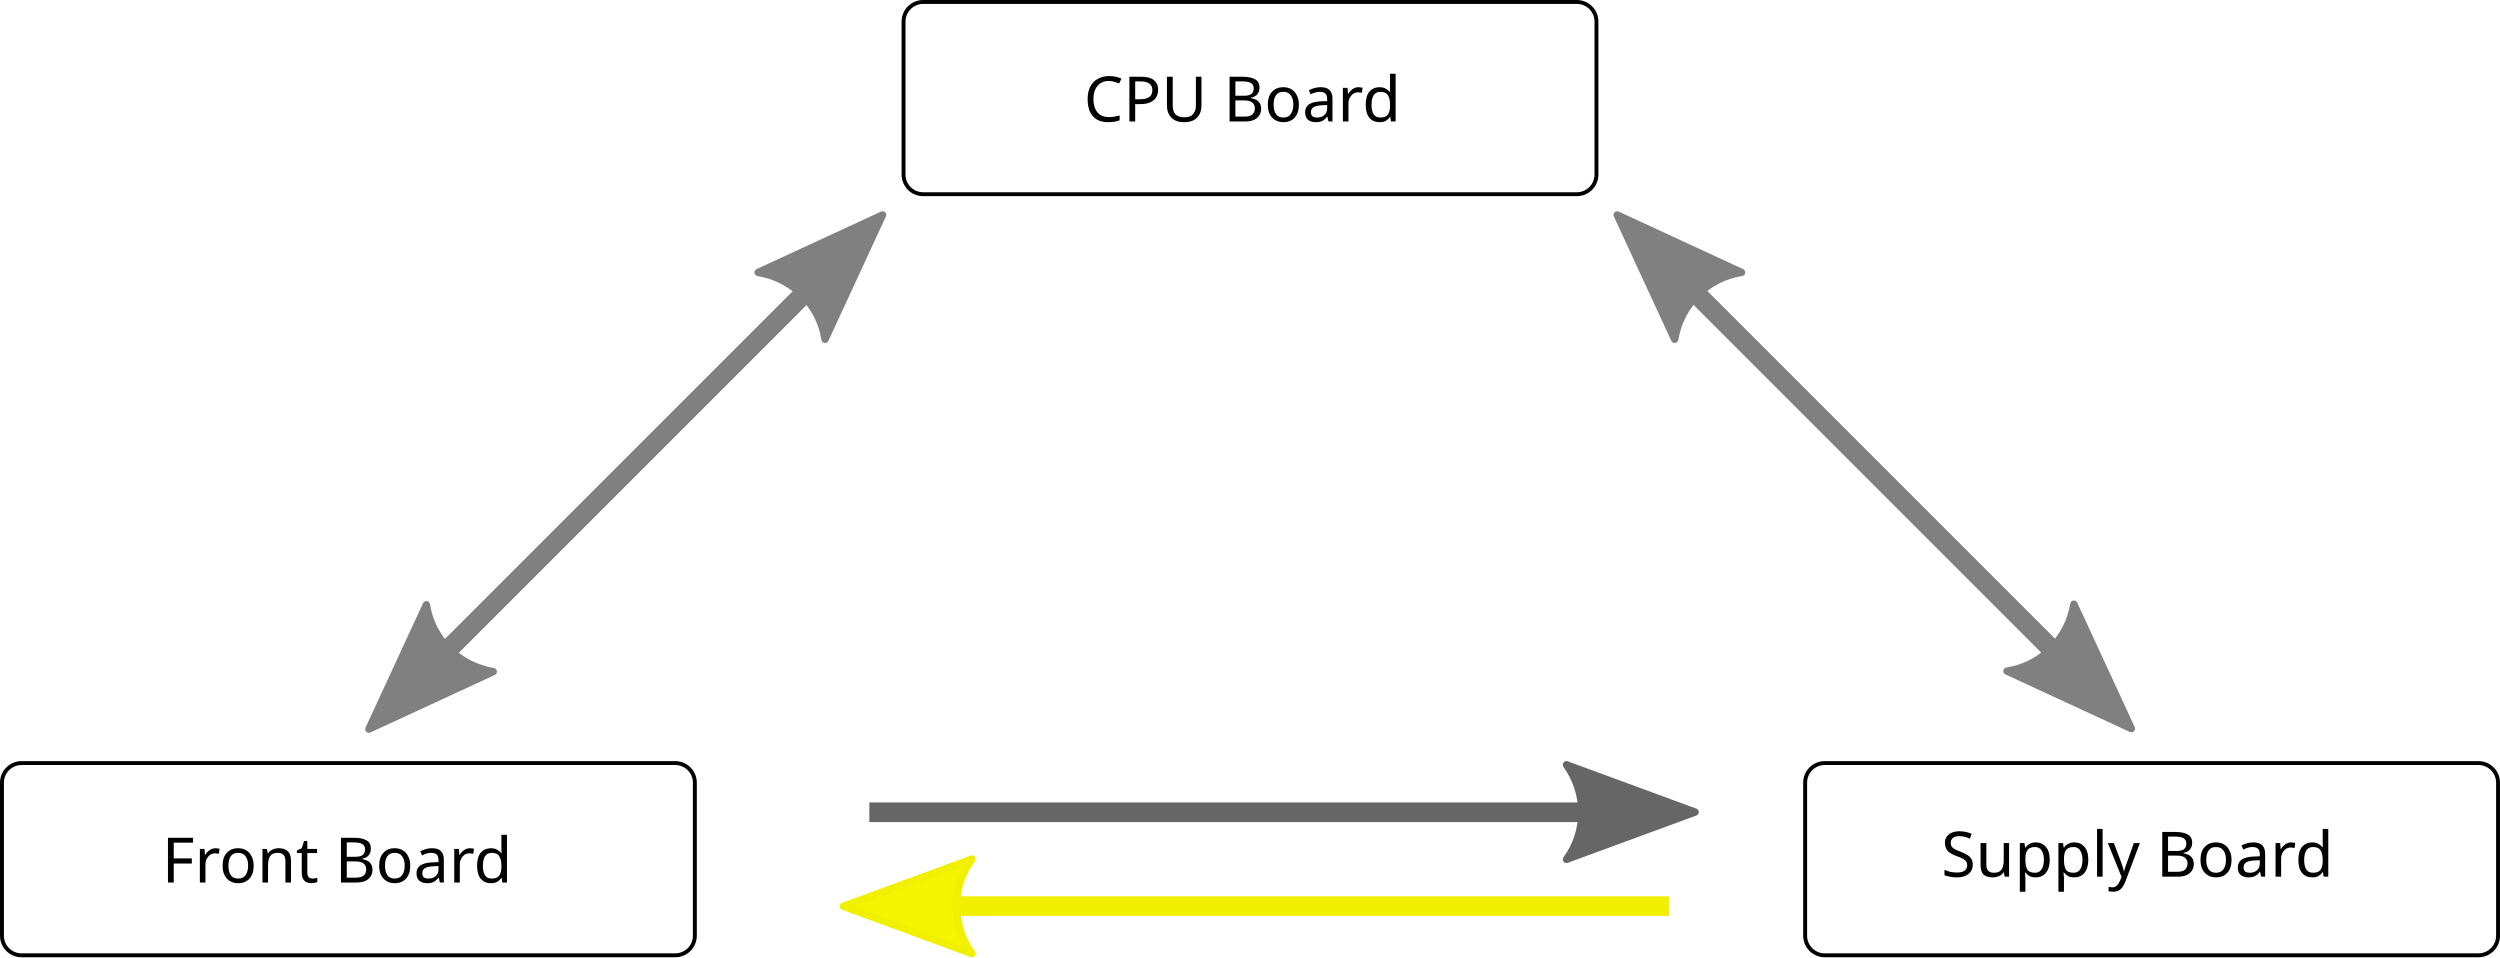
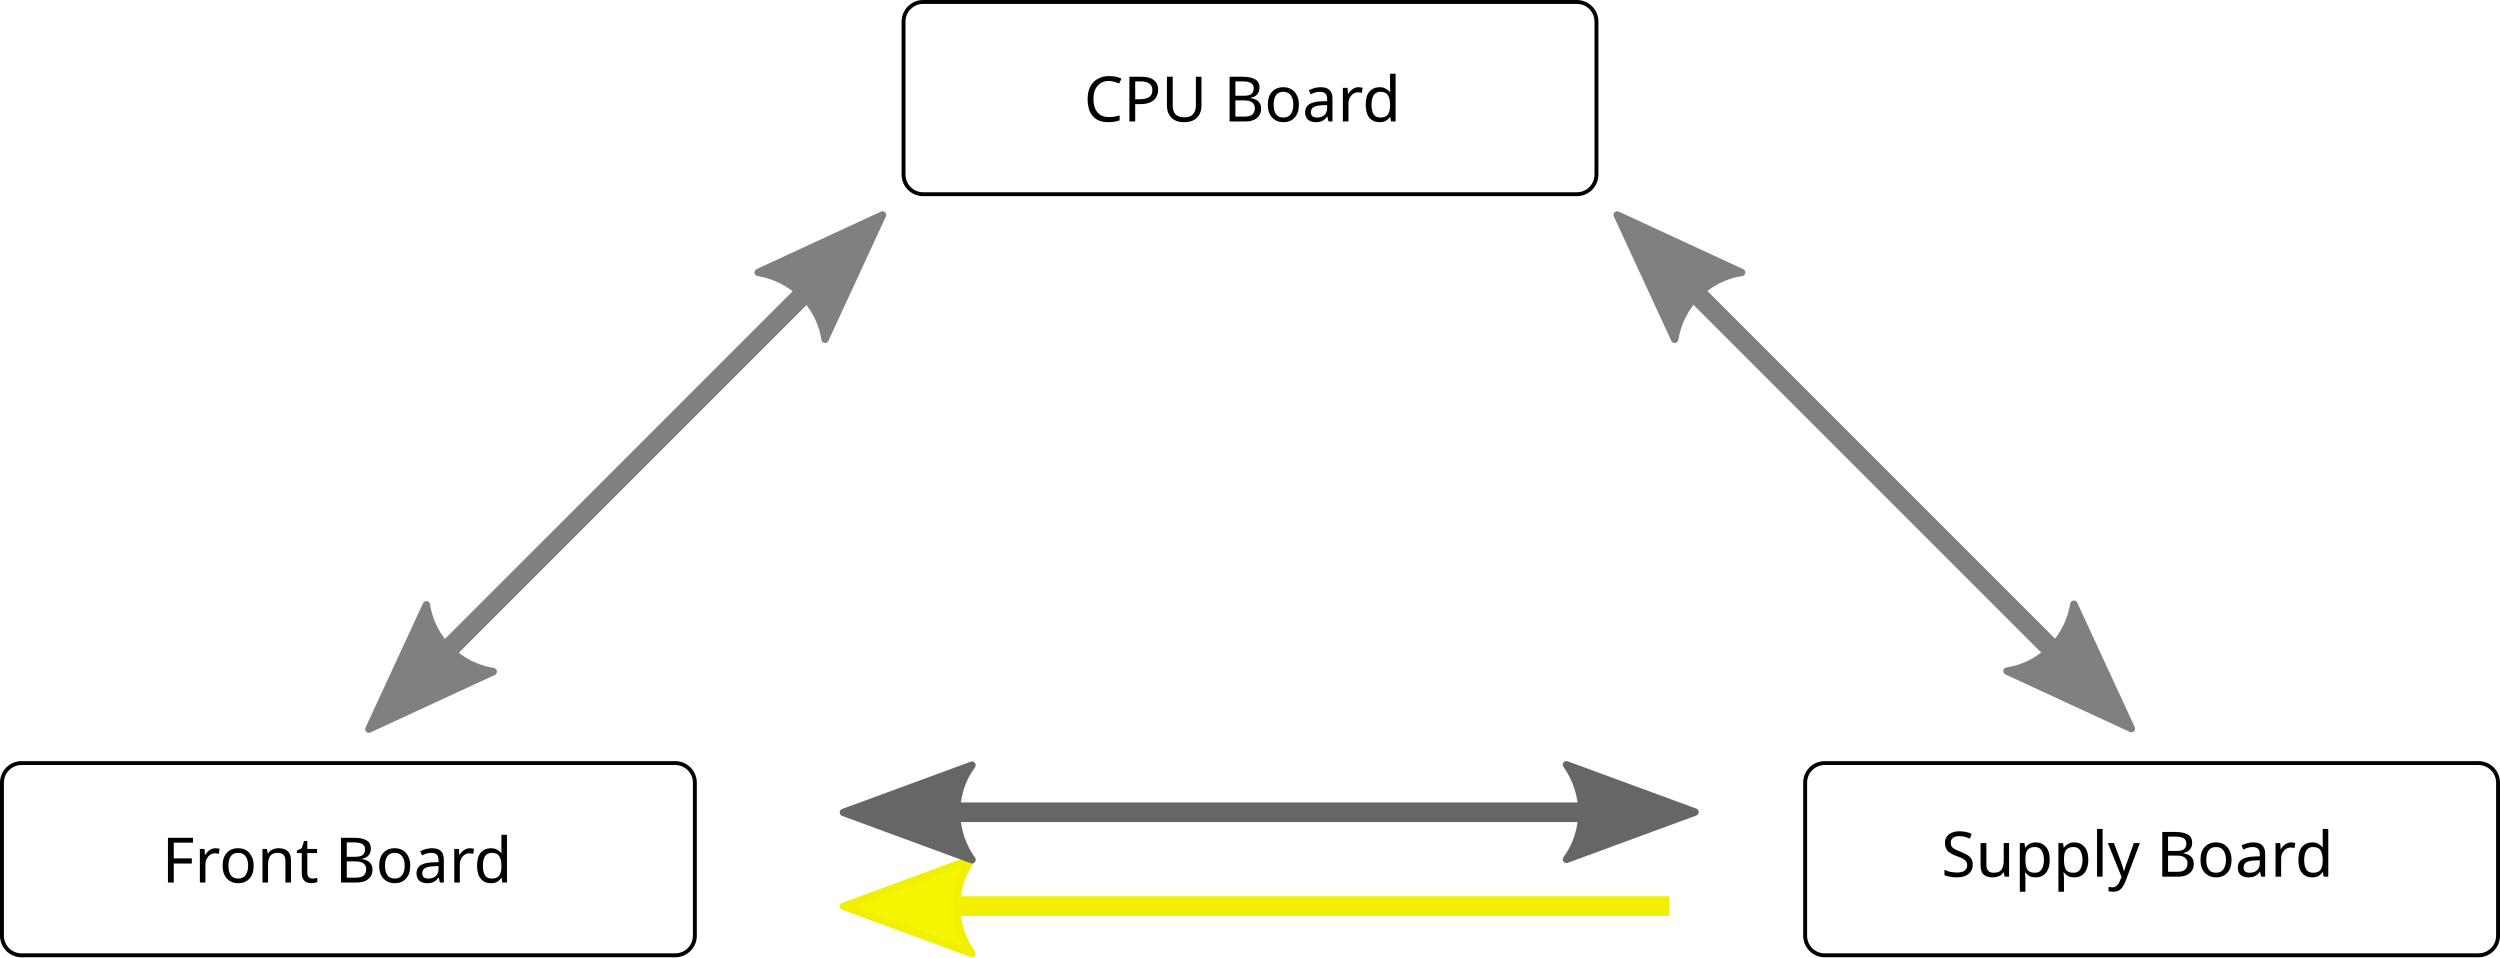
<svg xmlns="http://www.w3.org/2000/svg" id="svg8" version="1.1" viewBox="0 0 168.601 64.558" height="64.558mm" width="168.601mm">
  <defs id="defs2">
+     <marker style="overflow:visible" id="marker2923" refX="0" refY="0" orient="auto">
+       <path transform="scale(-0.6)" d="M 8.719,4.034 -2.207,0.016 8.719,-4.002 c -1.745,2.372 -1.735,5.617 -6e-7,8.035 z" style="fill:#666666;fill-opacity:1;fill-rule:evenodd;stroke:#666666;stroke-width:0.625;stroke-linejoin:round;stroke-opacity:1" id="path2921" />
+     </marker>
    <marker orient="auto" refY="0" refX="0" id="marker2391" style="overflow:visible">
      <path id="path2389" style="fill:#f5f500;fill-opacity:1;fill-rule:evenodd;stroke:#f0f000;stroke-width:0.625;stroke-linejoin:round;stroke-opacity:1" d="M 8.719,4.034 -2.207,0.016 8.719,-4.002 c -1.745,2.372 -1.735,5.617 -6e-7,8.035 z" transform="scale(0.6)" />
    </marker>
    <marker style="overflow:visible" id="marker2279" refX="0" refY="0" orient="auto">
      <path transform="scale(0.6)" d="M 8.719,4.034 -2.207,0.016 8.719,-4.002 c -1.745,2.372 -1.735,5.617 -6e-7,8.035 z" style="fill:#666666;fill-opacity:1;fill-rule:evenodd;stroke:#666666;stroke-width:0.625;stroke-linejoin:round;stroke-opacity:1" id="path2277" />
    </marker>
    <marker orient="auto" refY="0" refX="0" id="marker2043" style="overflow:visible">
      <path id="path2041" style="fill:#808080;fill-opacity:1;fill-rule:evenodd;stroke:#808080;stroke-width:0.625;stroke-linejoin:round;stroke-opacity:1" d="M 8.719,4.034 -2.207,0.016 8.719,-4.002 c -1.745,2.372 -1.735,5.617 -6e-7,8.035 z" transform="scale(-0.6)" />
    </marker>
    <marker orient="auto" refY="0" refX="0" id="marker2033" style="overflow:visible">
      <path id="path2031" style="fill:#808080;fill-opacity:1;fill-rule:evenodd;stroke:#808080;stroke-width:0.625;stroke-linejoin:round;stroke-opacity:1" d="M 8.719,4.034 -2.207,0.016 8.719,-4.002 c -1.745,2.372 -1.735,5.617 -6e-7,8.035 z" transform="scale(0.6)" />
    </marker>
    <marker style="overflow:visible" id="Arrow2Mstart" refX="0" refY="0" orient="auto">
      <path transform="scale(0.6)" d="M 8.719,4.034 -2.207,0.016 8.719,-4.002 c -1.745,2.372 -1.735,5.617 -6e-7,8.035 z" style="fill:#808080;fill-opacity:1;fill-rule:evenodd;stroke:#808080;stroke-width:0.625;stroke-linejoin:round;stroke-opacity:1" id="path939" />
    </marker>
    <marker style="overflow:visible" id="marker1827" refX="0" refY="0" orient="auto">
      <path transform="matrix(0.4,0,0,0.4,4,0)" style="fill:#808080;fill-opacity:1;fill-rule:evenodd;stroke:#808080;stroke-width:1pt;stroke-opacity:1" d="M 0,0 5,-5 -12.5,0 5,5 Z" id="path1825" />
    </marker>
    <marker style="overflow:visible" id="Arrow1Sstart" refX="0" refY="0" orient="auto">
      <path transform="matrix(0.2,0,0,0.2,1.2,0)" style="fill:#808080;fill-opacity:1;fill-rule:evenodd;stroke:#808080;stroke-width:1pt;stroke-opacity:1" d="M 0,0 5,-5 -12.5,0 5,5 Z" id="path927" />
    </marker>
    <marker style="overflow:visible" id="Arrow1Mstart" refX="0" refY="0" orient="auto">
      <path transform="matrix(0.4,0,0,0.4,4,0)" style="fill:#808080;fill-opacity:1;fill-rule:evenodd;stroke:#808080;stroke-width:1pt;stroke-opacity:1" d="M 0,0 5,-5 -12.5,0 5,5 Z" id="path921" />
    </marker>
    <marker style="overflow:visible" id="Arrow2Mend" refX="0" refY="0" orient="auto">
      <path transform="scale(-0.6)" d="M 8.719,4.034 -2.207,0.016 8.719,-4.002 c -1.745,2.372 -1.735,5.617 -6e-7,8.035 z" style="fill:#808080;fill-opacity:1;fill-rule:evenodd;stroke:#808080;stroke-width:0.625;stroke-linejoin:round;stroke-opacity:1" id="path942" />
    </marker>
    <marker style="overflow:visible" id="Arrow2Lend" refX="0" refY="0" orient="auto">
      <path transform="matrix(-1.1,0,0,-1.1,-1.1,0)" d="M 8.719,4.034 -2.207,0.016 8.719,-4.002 c -1.745,2.372 -1.735,5.617 -6e-7,8.035 z" style="fill:#000000;fill-opacity:1;fill-rule:evenodd;stroke:#000000;stroke-width:0.625;stroke-linejoin:round;stroke-opacity:1" id="path936" />
    </marker>
    <marker style="overflow:visible" id="Arrow1Lend" refX="0" refY="0" orient="auto">
      <path transform="matrix(-0.8,0,0,-0.8,-10,0)" style="fill:#000000;fill-opacity:1;fill-rule:evenodd;stroke:#000000;stroke-width:1pt;stroke-opacity:1" d="M 0,0 5,-5 -12.5,0 5,5 Z" id="path918" />
    </marker>
    <marker style="overflow:visible" id="Tail" refX="0" refY="0" orient="auto">
      <g style="fill:#000000;fill-opacity:1;stroke:#000000;stroke-opacity:1" transform="scale(-1.2)" id="g963">
        <path style="fill:#000000;fill-opacity:1;fill-rule:evenodd;stroke:#000000;stroke-width:0.8;stroke-linecap:round;stroke-opacity:1" d="M -3.805,-3.959 0.544,0" id="path951" />
        <path style="fill:#000000;fill-opacity:1;fill-rule:evenodd;stroke:#000000;stroke-width:0.8;stroke-linecap:round;stroke-opacity:1" d="M -1.287,-3.959 3.062,0" id="path953" />
        <path style="fill:#000000;fill-opacity:1;fill-rule:evenodd;stroke:#000000;stroke-width:0.8;stroke-linecap:round;stroke-opacity:1" d="M 1.305,-3.959 5.654,0" id="path955" />
        <path style="fill:#000000;fill-opacity:1;fill-rule:evenodd;stroke:#000000;stroke-width:0.8;stroke-linecap:round;stroke-opacity:1" d="M -3.805,4.178 0.544,0.22" id="path957" />
        <path style="fill:#000000;fill-opacity:1;fill-rule:evenodd;stroke:#000000;stroke-width:0.8;stroke-linecap:round;stroke-opacity:1" d="M -1.287,4.178 3.062,0.22" id="path959" />
        <path style="fill:#000000;fill-opacity:1;fill-rule:evenodd;stroke:#000000;stroke-width:0.8;stroke-linecap:round;stroke-opacity:1" d="M 1.305,4.178 5.654,0.22" id="path961" />
      </g>
    </marker>
    <marker style="overflow:visible" id="marker1193" refX="0" refY="0" orient="auto">
      <path transform="matrix(0.8,0,0,0.8,10,0)" style="fill:#000000;fill-opacity:1;fill-rule:evenodd;stroke:#000000;stroke-width:1pt;stroke-opacity:1" d="M 0,0 5,-5 -12.5,0 5,5 Z" id="path1191" />
    </marker>
    <marker style="overflow:visible" id="Arrow1Lstart" refX="0" refY="0" orient="auto">
      <path transform="matrix(0.8,0,0,0.8,10,0)" style="fill:#000000;fill-opacity:1;fill-rule:evenodd;stroke:#000000;stroke-width:1pt;stroke-opacity:1" d="M 0,0 5,-5 -12.5,0 5,5 Z" id="path915" />
    </marker>
  </defs>
  <g transform="translate(-36.26286,-74.96416)" id="layer1">
    <g transform="translate(-8.257451,13.01636)" id="g865">
      <rect ry="1.323" rx="1.323" y="62.08" x="105.456" height="12.965" width="46.73" id="rect839" style="fill:none;fill-rule:evenodd;stroke:#000000;stroke-width:0.264;stroke-miterlimit:4;stroke-dasharray:none;stroke-opacity:1" />
      <text id="text843" y="70.139" x="117.607" style="font-size:7.056px;line-height:1.25;font-family:sans-serif;-inkscape-font-specification:'sans-serif, Normal';stroke-width:0.265" xml:space="preserve">
        <tspan style="font-style:normal;font-variant:normal;font-weight:normal;font-stretch:normal;font-size:4.233px;font-family:sans-serif;-inkscape-font-specification:'sans-serif, Normal';font-variant-ligatures:normal;font-variant-caps:normal;font-variant-numeric:normal;font-variant-east-asian:normal;stroke-width:0.265" y="70.139" x="117.607" id="tspan841">CPU Board</tspan>
      </text>
    </g>
    <g transform="translate(-4.187435,-8.160145)" id="g870">
      <rect style="fill:none;fill-rule:evenodd;stroke:#000000;stroke-width:0.264;stroke-miterlimit:4;stroke-dasharray:none;stroke-opacity:1" id="rect845" width="46.73" height="12.965" x="40.582" y="134.586" rx="1.323" ry="1.323" />
      <text xml:space="preserve" style="font-size:7.056px;line-height:1.25;font-family:sans-serif;-inkscape-font-specification:'sans-serif, Normal';stroke-width:0.265" x="51.372" y="142.644" id="text849">
        <tspan id="tspan847" x="51.372" y="142.644" style="font-style:normal;font-variant:normal;font-weight:normal;font-stretch:normal;font-size:4.233px;font-family:sans-serif;-inkscape-font-specification:'sans-serif, Normal';font-variant-ligatures:normal;font-variant-caps:normal;font-variant-numeric:normal;font-variant-east-asian:normal;stroke-width:0.265">Front Board</tspan>
      </text>
    </g>
    <g transform="translate(111.0594,-29.02143)" id="g875">
      <rect ry="1.323" rx="1.323" y="155.447" x="46.943" height="12.965" width="46.73" id="rect851" style="fill:none;fill-rule:evenodd;stroke:#000000;stroke-width:0.264;stroke-miterlimit:4;stroke-dasharray:none;stroke-opacity:1" />
      <text id="text855" y="163.112" x="56.122" style="font-size:7.056px;line-height:1.25;font-family:sans-serif;-inkscape-font-specification:'sans-serif, Normal';stroke-width:0.265" xml:space="preserve">
        <tspan style="font-style:normal;font-variant:normal;font-weight:normal;font-stretch:normal;font-size:4.233px;font-family:sans-serif;-inkscape-font-specification:'sans-serif, Normal';font-variant-ligatures:normal;font-variant-caps:normal;font-variant-numeric:normal;font-variant-east-asian:normal;stroke-width:0.265" y="163.112" x="56.122" id="tspan853">Supply Board</tspan>
      </text>
    </g>
    <path id="path913" d="M 94.553,90.707 62.37,122.889" style="fill:#808080;stroke:#808080;stroke-width:1.323;stroke-linecap:butt;stroke-linejoin:miter;stroke-miterlimit:4;stroke-dasharray:none;stroke-opacity:1;marker-start:url(#Arrow2Mstart);marker-end:url(#Arrow2Mend)" />
    <path style="fill:#808080;stroke:#808080;stroke-width:1.323;stroke-linecap:butt;stroke-linejoin:miter;stroke-miterlimit:4;stroke-dasharray:none;stroke-opacity:1;marker-start:url(#marker2033);marker-end:url(#marker2043)" d="m 146.574,90.689 32.182,32.182" id="path2029" />
    <path id="path2273" d="M 94.893,136.073 H 148.827" style="fill:#f5f500;fill-opacity:1;stroke:#f0f000;stroke-width:1.323;stroke-linecap:butt;stroke-linejoin:miter;stroke-miterlimit:4;stroke-dasharray:none;stroke-opacity:1;marker-start:url(#marker2391)" />
-     <path style="fill:#666666;stroke:#666666;stroke-width:1.323;stroke-linecap:butt;stroke-linejoin:miter;stroke-miterlimit:4;stroke-dasharray:none;stroke-opacity:1;marker-start:url(#marker2279)" d="M 148.827,129.743 H 94.893" id="path2275" />
+     <path style="fill:#666666;stroke:#666666;stroke-width:1.323;stroke-linecap:butt;stroke-linejoin:miter;stroke-miterlimit:4;stroke-dasharray:none;stroke-opacity:1;marker-start:url(#marker2279);marker-end:url(#marker2923)" d="M 148.827,129.743 H 94.893" id="path2275" />
  </g>
</svg>
